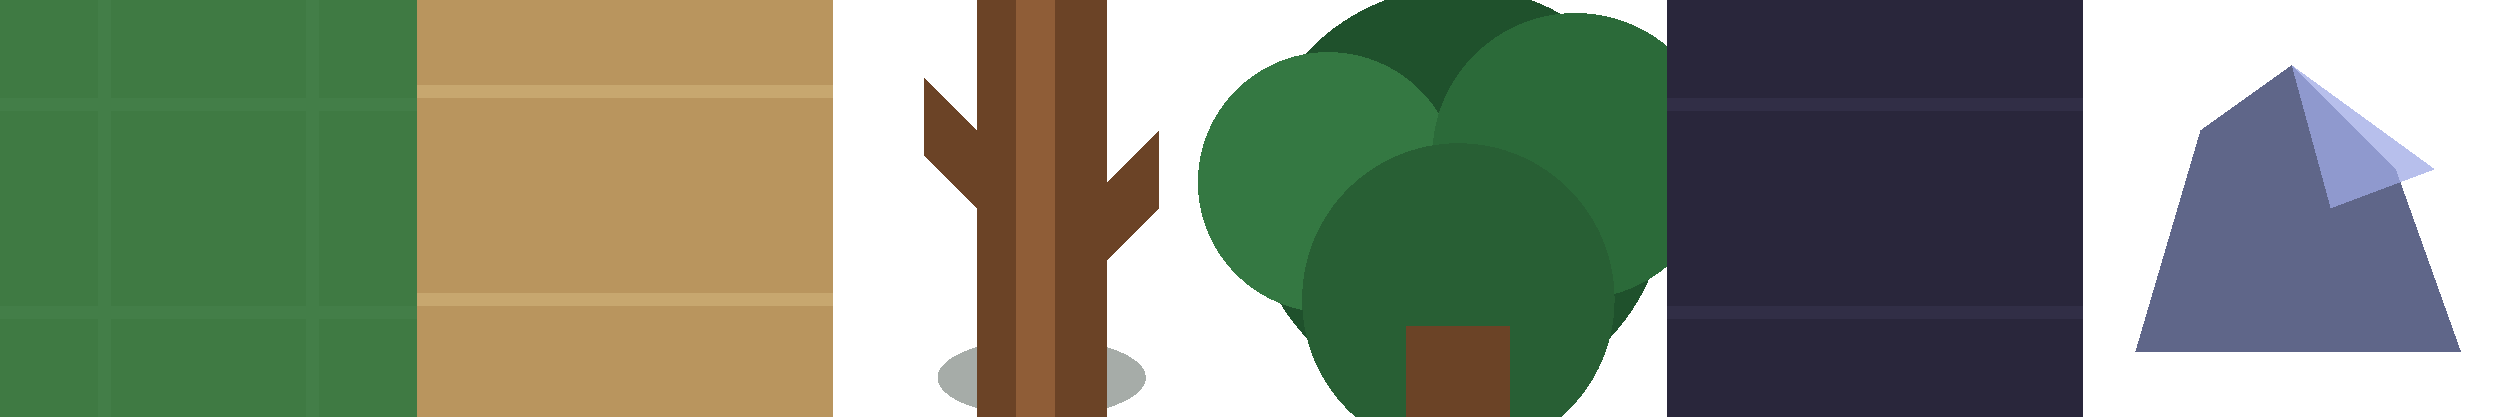
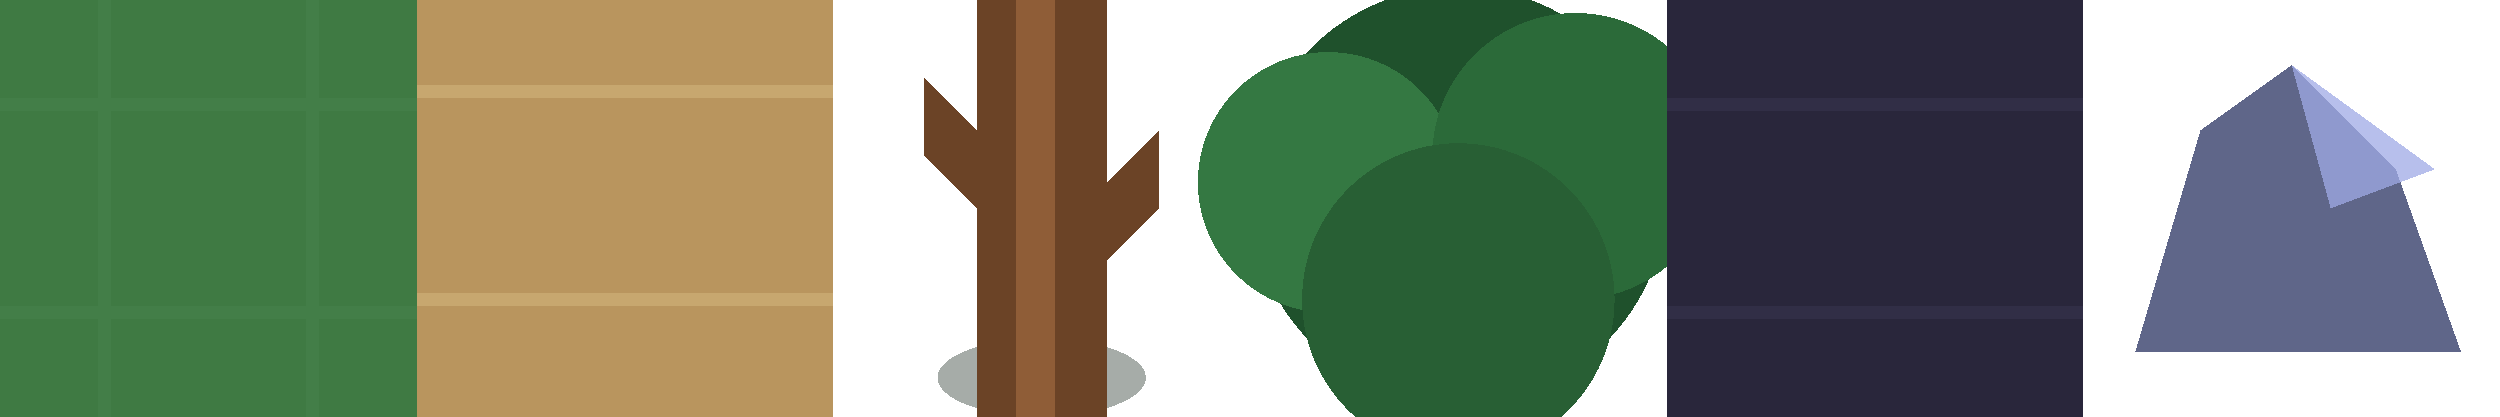
<svg xmlns="http://www.w3.org/2000/svg" width="192" height="32" viewBox="0 0 192 32" shape-rendering="crispEdges">
  <rect width="32" height="32" fill="#3f7a43" />
  <path d="M0 8h32M0 24h32M8 0v32M24 0v32" stroke="#4b8750" opacity=".35" />
  <rect x="32" width="32" height="32" fill="#b9955e" />
  <path d="M32 7h32M32 23h32" stroke="#d1b27a" opacity=".6" />
  <rect x="64" width="32" height="32" fill="none" />
  <ellipse cx="80" cy="29" rx="8" ry="3" fill="#152419" opacity=".38" />
  <path d="M75 32V0h10v32z" fill="#6b4326" />
  <path d="M78 32V0h3v32z" fill="#93603a" opacity=".88" />
  <path d="M84 15l5-5v6l-5 5zM76 11l-5-5v6l5 5z" fill="#6b4326" />
  <rect x="96" width="32" height="32" fill="none" />
  <circle cx="112" cy="15" r="16" fill="#1f512c" />
  <circle cx="102" cy="14" r="10" fill="#347842" />
  <circle cx="121" cy="12" r="11" fill="#2b6a39" />
  <circle cx="112" cy="23" r="12" fill="#285f34" />
-   <path d="M108 25h8v7h-8z" fill="#6b4326" />
  <rect x="128" width="32" height="32" fill="#29263b" />
  <path d="M128 8h32M128 24h32" stroke="#37334d" opacity=".6" />
  <rect x="160" width="32" height="32" fill="none" />
  <path d="M164 27l5-17 7-5 8 8 5 14z" fill="#5f6689" />
  <path d="M176 5l3 11 8-3" fill="#9fa9e6" opacity=".75" />
</svg>
